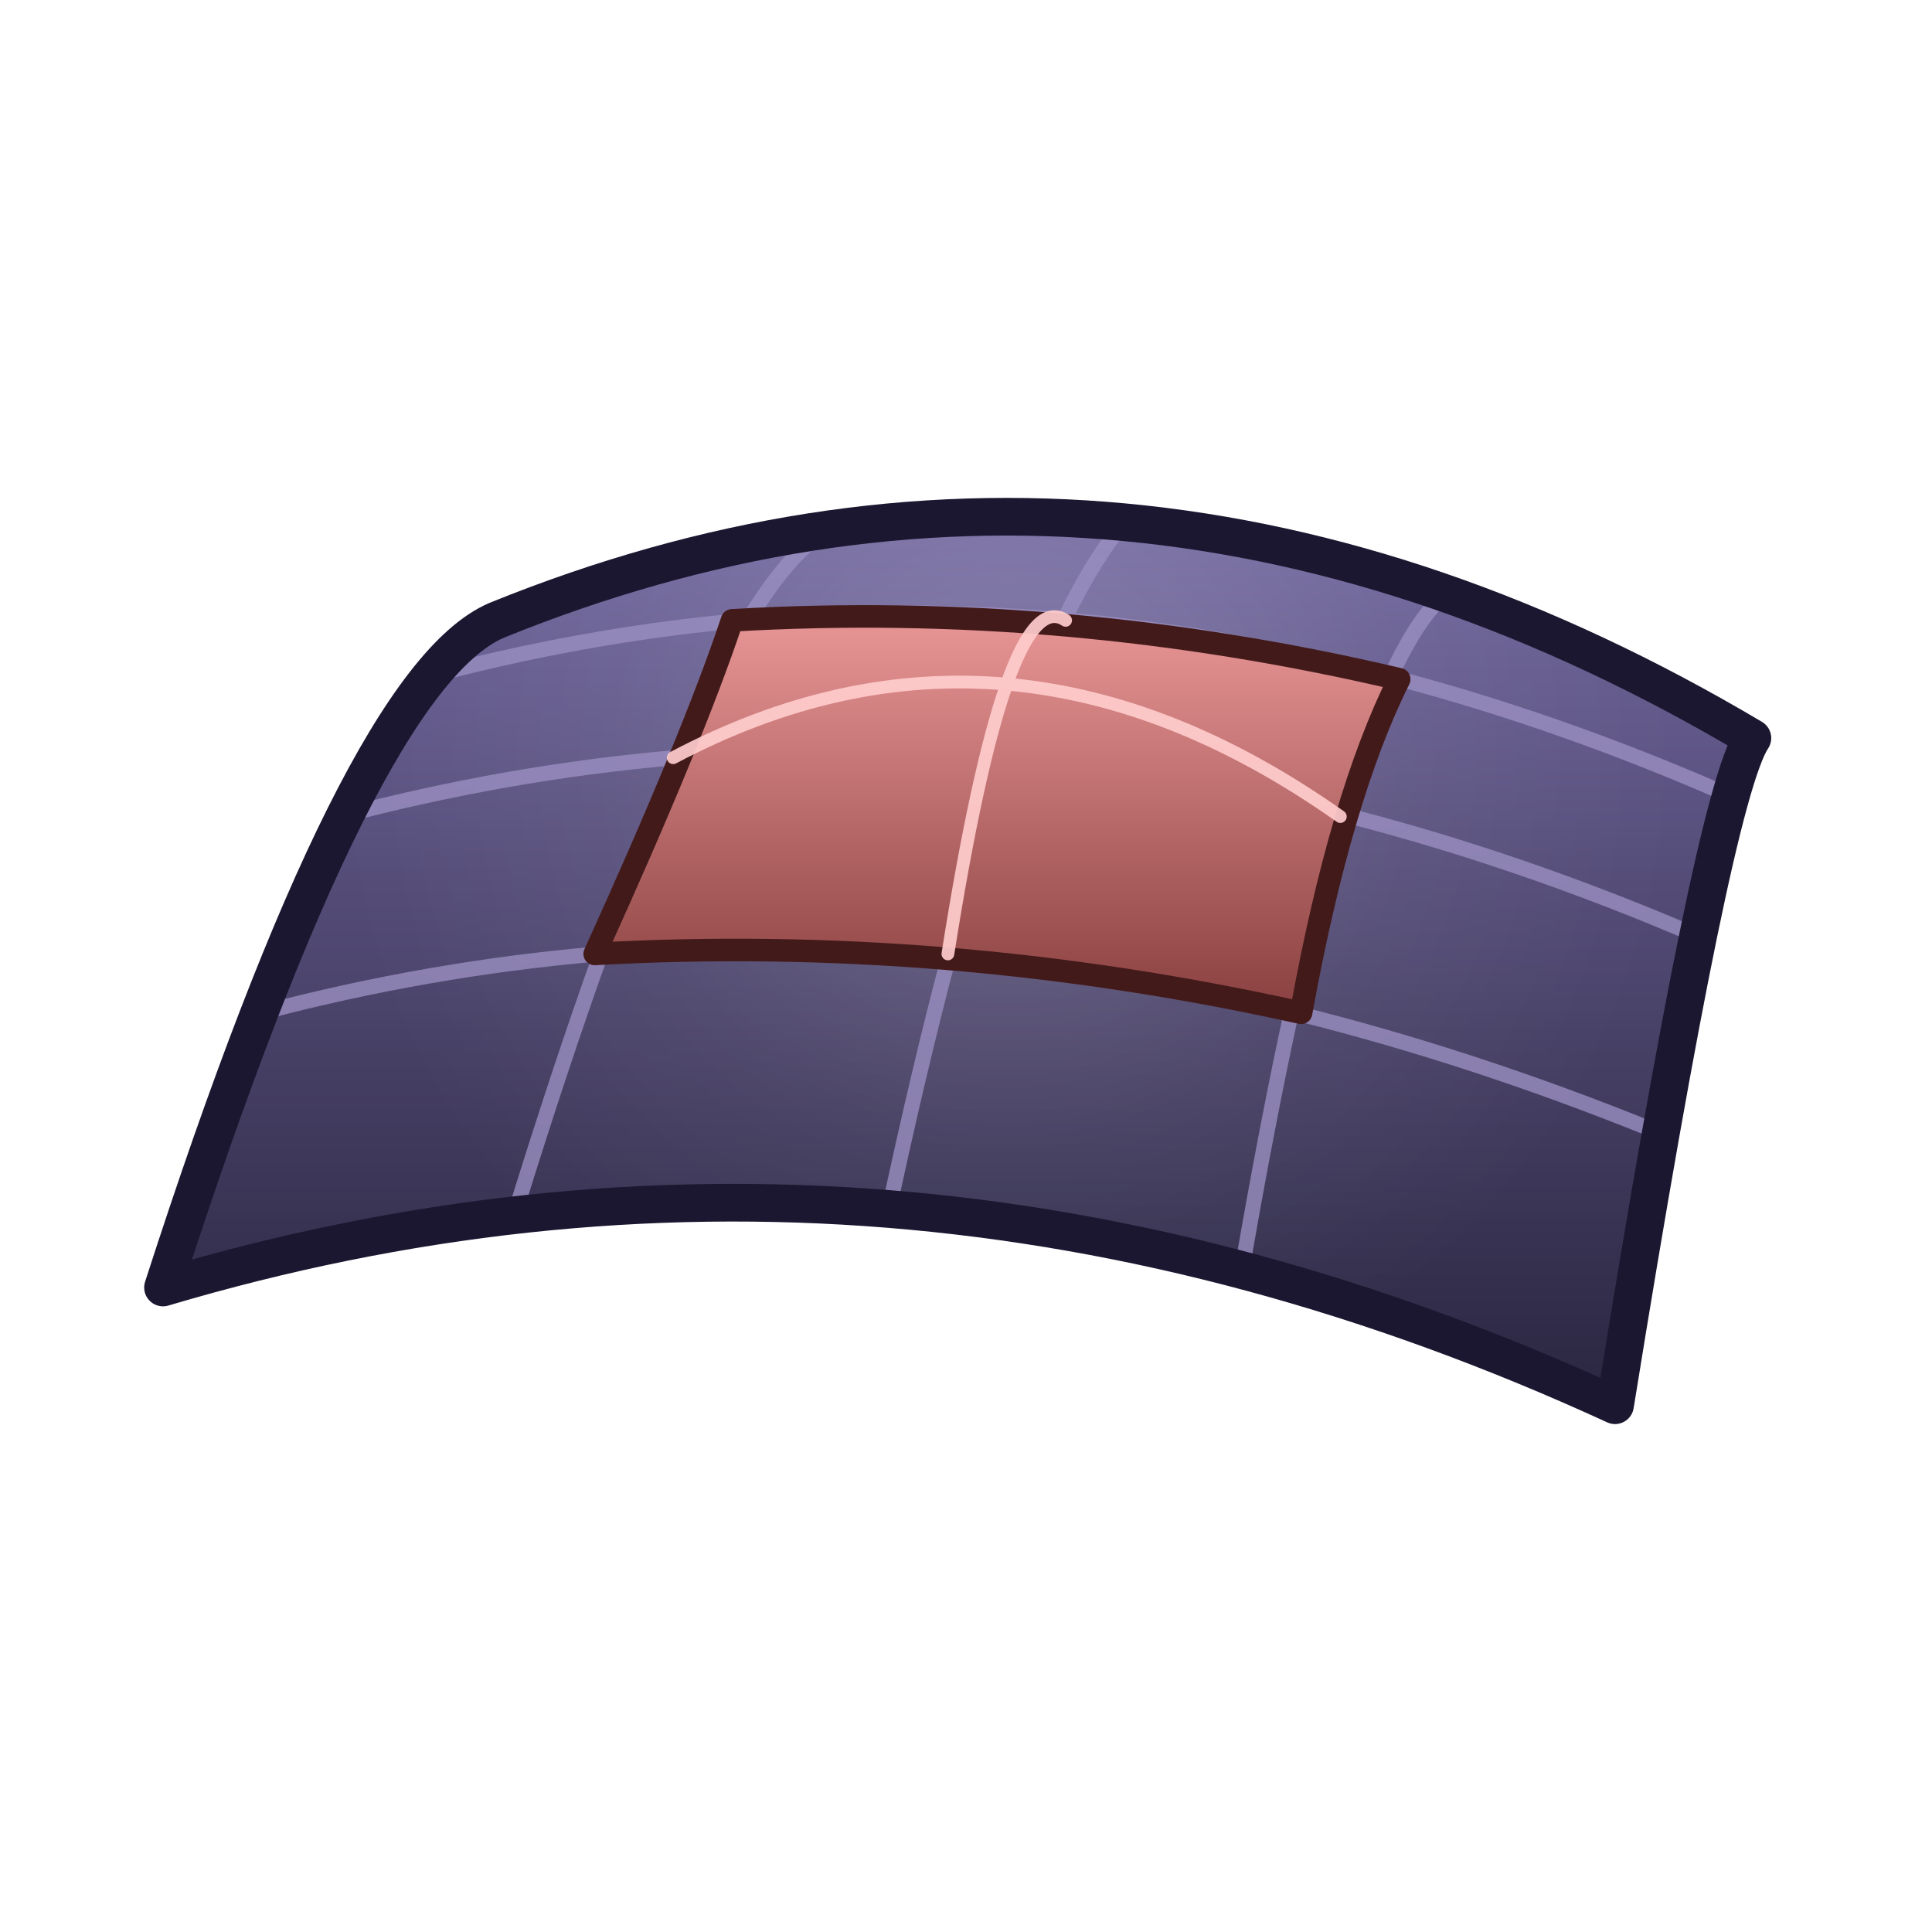
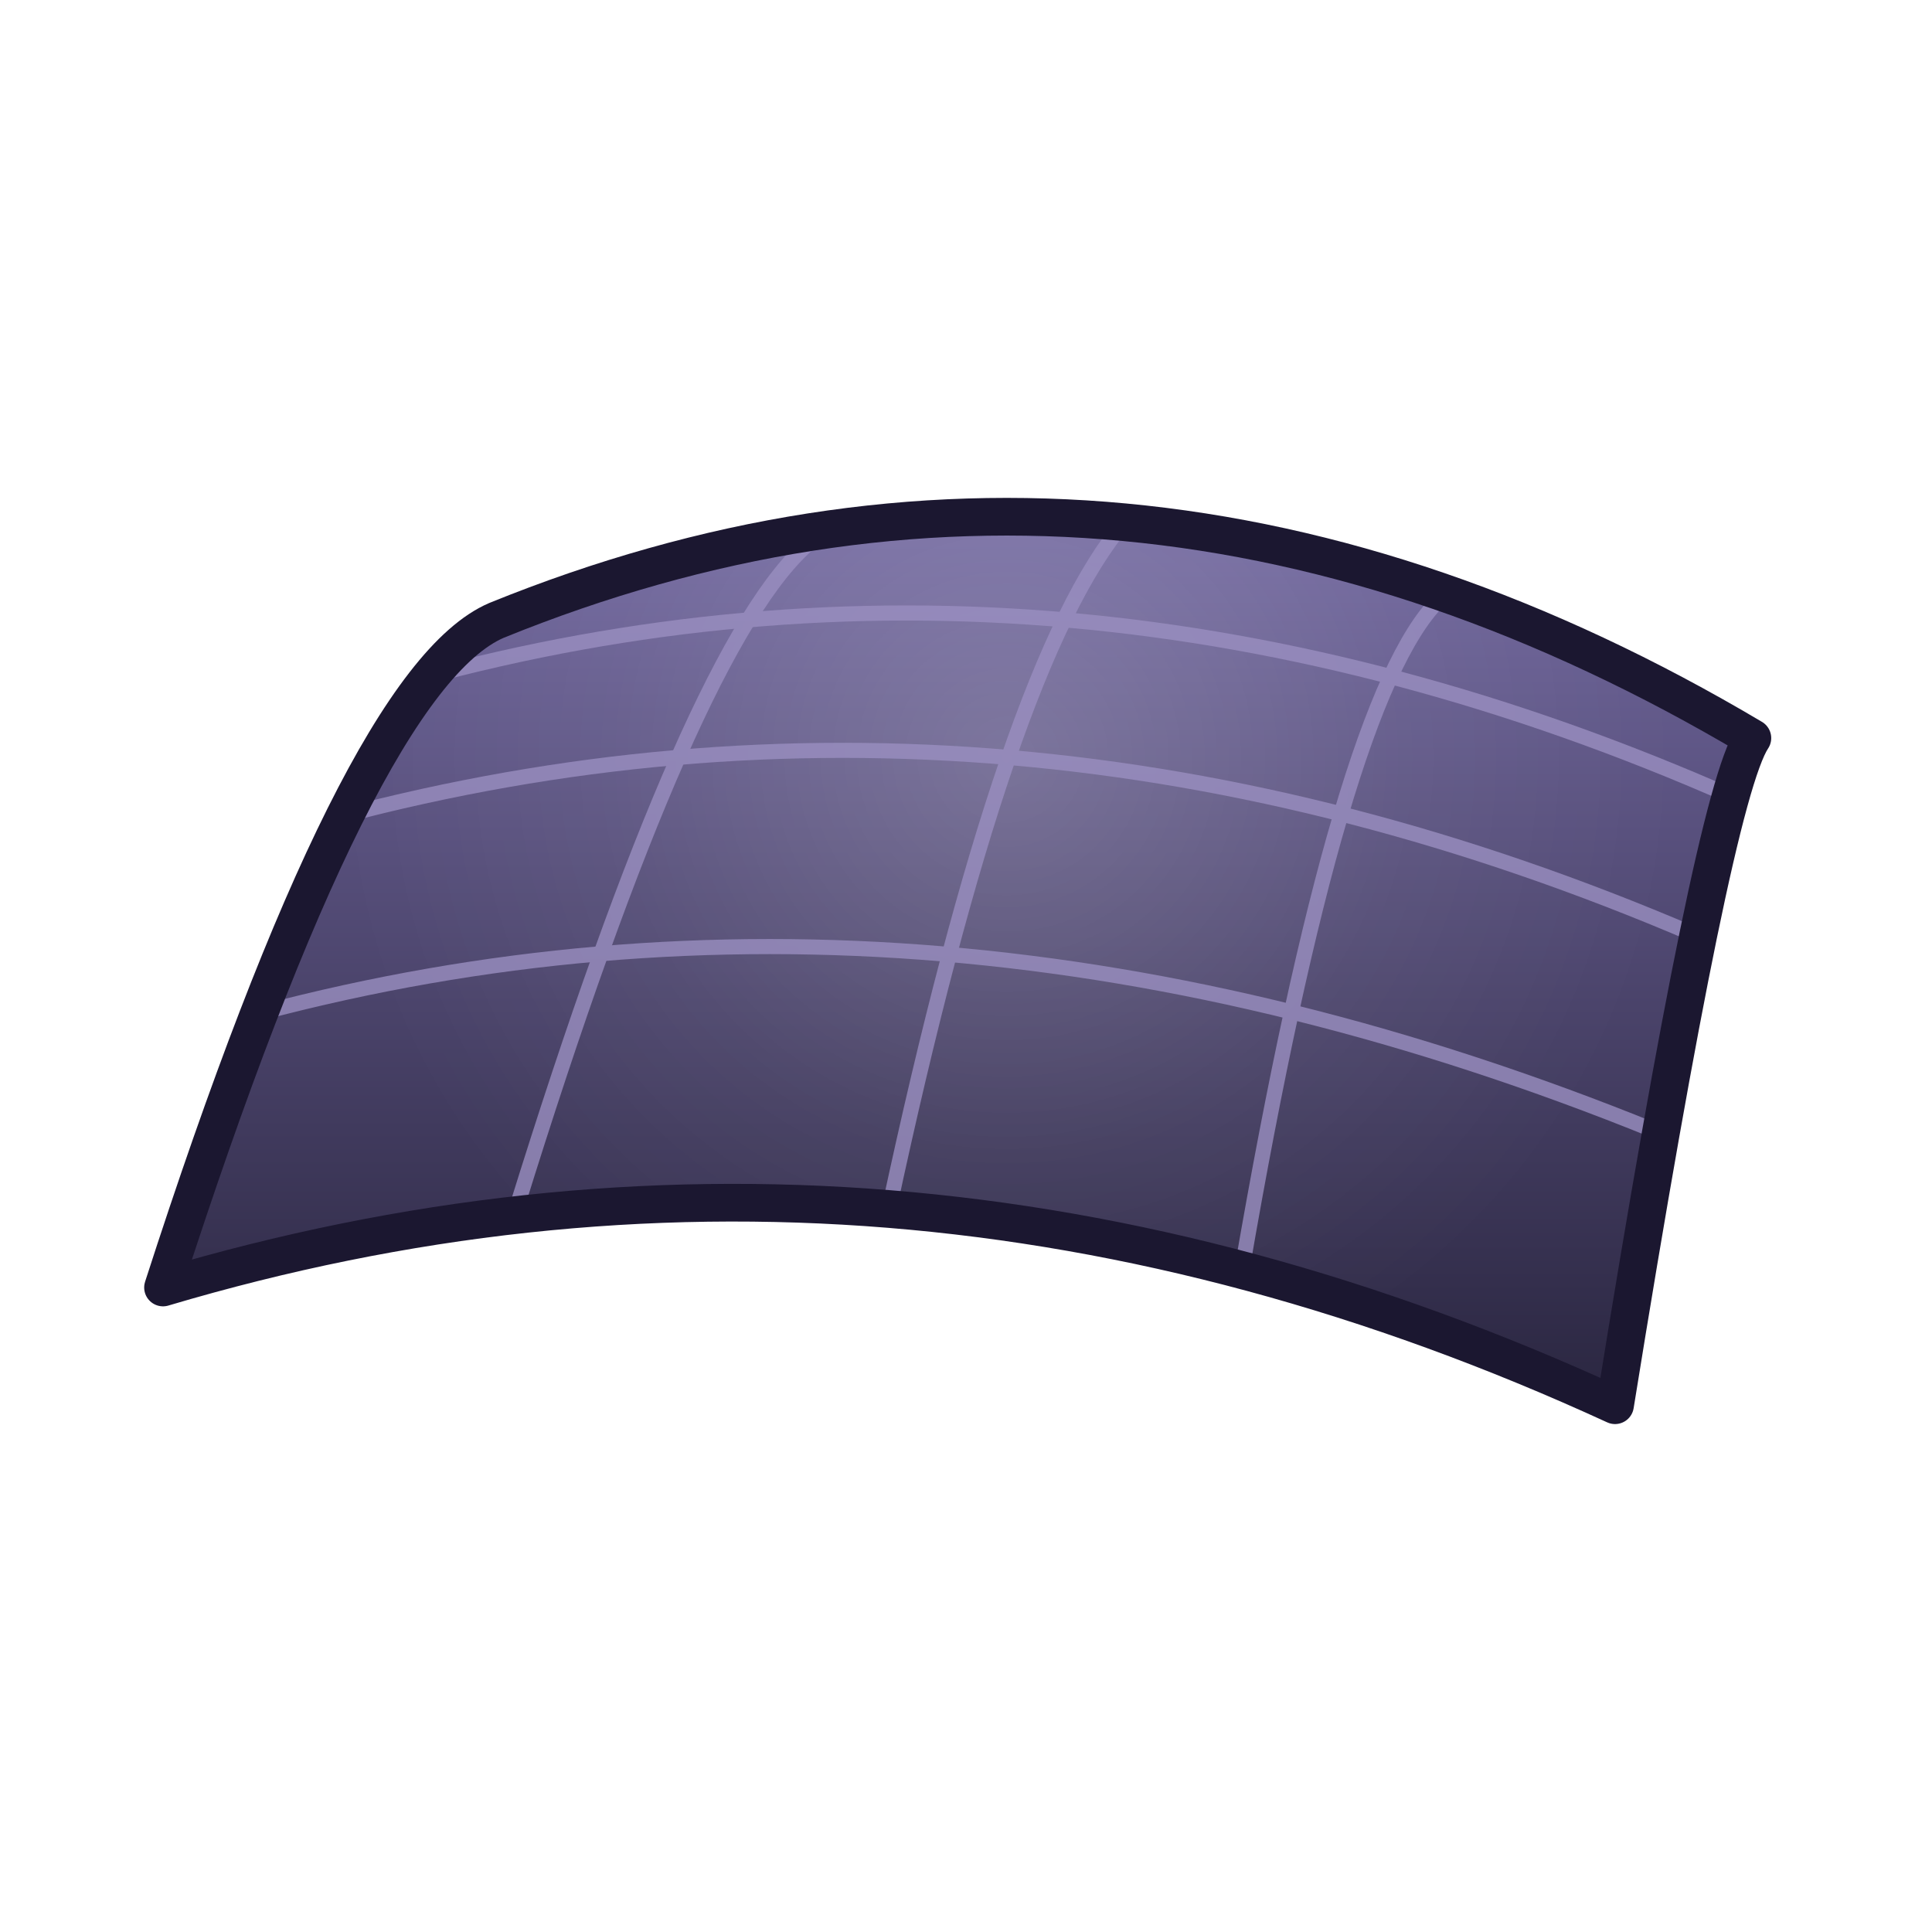
<svg xmlns="http://www.w3.org/2000/svg" width="128" height="128" viewBox="0 0 128 128">
  <defs>
    <linearGradient id="surface" x1="0" y1="0" x2="0" y2="1">
      <stop offset="0" stop-color="#7268a0" />
      <stop offset="0.55" stop-color="#4a436a" />
      <stop offset="1" stop-color="#2a2640" />
    </linearGradient>
-     <linearGradient id="patch" x1="0" y1="0" x2="0" y2="1">
-       <stop offset="0" stop-color="#e89595" />
-       <stop offset="1" stop-color="#8a4040" />
-     </linearGradient>
    <radialGradient id="highlight" cx="64" cy="34" r="34" gradientUnits="userSpaceOnUse">
      <stop offset="0" stop-color="#ffffff" stop-opacity="0.18" />
      <stop offset="0.6" stop-color="#ffffff" stop-opacity="0.05" />
      <stop offset="1" stop-color="#ffffff" stop-opacity="0" />
    </radialGradient>
    <clipPath id="outerClip">
-       <path d="M 38 27 Q 70 14 102 33 Q 100 36 95 67 Q 58 50 21 61 Q 31 30 38 27 Z                M 50 27 Q 67 26 84 30 Q 81 36 79 47 Q 61 43 43 44 Q 48 33 50 27 Z" clip-rule="evenodd" />
+       <path d="M 38 27 Q 70 14 102 33 Q 100 36 95 67 Q 58 50 21 61 Q 31 30 38 27 Z" />
    </clipPath>
  </defs>
  <g transform="translate(-16.5 6) scale(1.3)">
-     <path d="M 38 27 Q 70 14 102 33 Q 100 36 95 67 Q 58 50 21 61 Q 31 30 38 27 Z              M 50 27 Q 67 26 84 30 Q 81 36 79 47 Q 61 43 43 44 Q 48 33 50 27 Z" fill="url(#surface)" fill-rule="evenodd" />
+     <path d="M 38 27 Q 70 14 102 33 Q 100 36 95 67 Q 58 50 21 61 Q 31 30 38 27 Z" fill="url(#surface)" />
    <path d="M 38 27 Q 70 14 102 33 Q 100 36 95 67 Q 58 50 21 61 Q 31 30 38 27 Z" fill="url(#highlight)" />
    <g clip-path="url(#outerClip)" fill="none" stroke="#9a8ec0" stroke-width="0.77" stroke-linecap="round" opacity="0.8">
      <path d="M 54 23 Q 48 28 39 57" />
      <path d="M 70 22 Q 64 29 58 57" />
      <path d="M 86 26 Q 81 31 76 60" />
      <path d="M 34 30 Q 67 21 101 36" />
      <path d="M 30 37 Q 64 28 99 43" />
      <path d="M 26 47 Q 60 38 97 53" />
    </g>
    <path d="M 38 27 Q 70 14 102 33 Q 100 36 95 67 Q 58 50 21 61 Q 31 30 38 27 Z" fill="none" stroke="#1b1730" stroke-width="1.92" stroke-linejoin="round" />
-     <path d="M 50 27 Q 67 26 84 30 Q 81 36 79 47 Q 61 43 43 44 Q 48 33 50 27 Z" fill="none" stroke="#120e20" stroke-width="1" stroke-linejoin="round" />
-     <path d="M 50 27 Q 67 26 84 30 Q 81 36 79 47 Q 61 43 43 44 Q 48 33 50 27 Z" fill="url(#patch)" stroke="#431a1a" stroke-width="1.15" stroke-linejoin="round" />
-     <g fill="none" stroke="#ffcccc" stroke-width="0.65" stroke-linecap="round" opacity="0.92">
-       <path d="M 67 27 Q 64 25 61 44" />
-       <path d="M 47 34 Q 64 25 81 37" />
-     </g>
  </g>
</svg>
